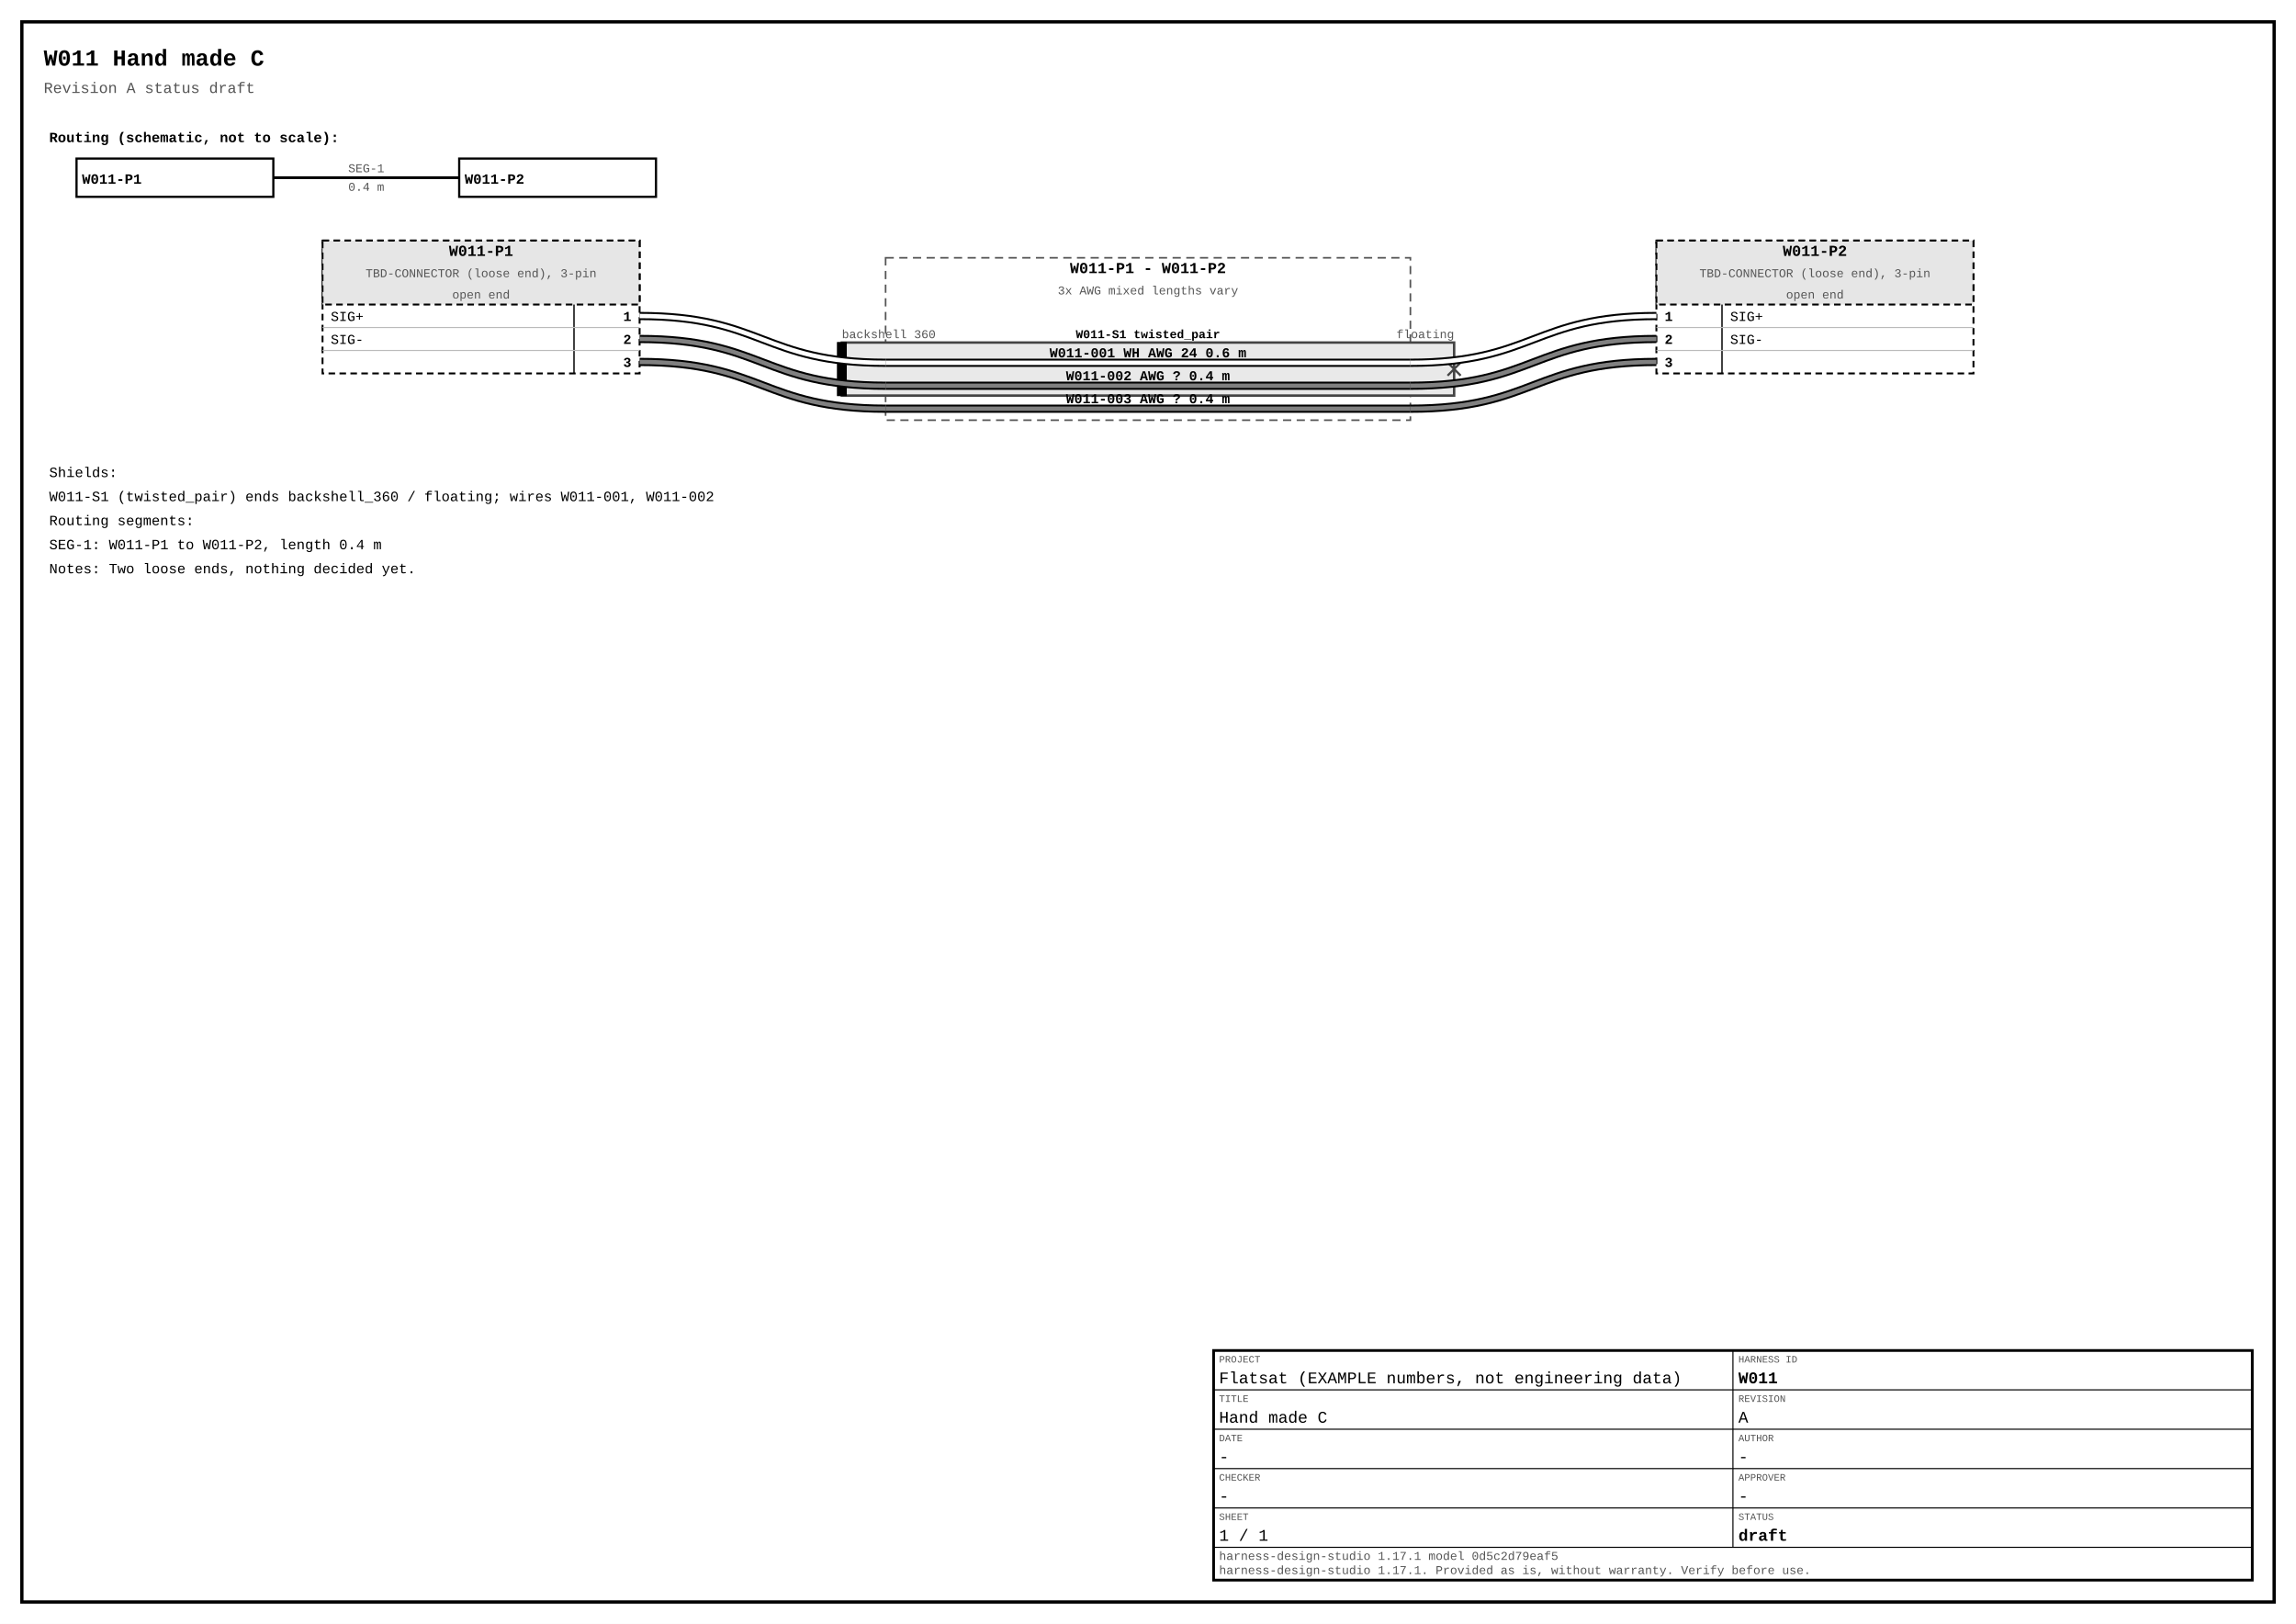
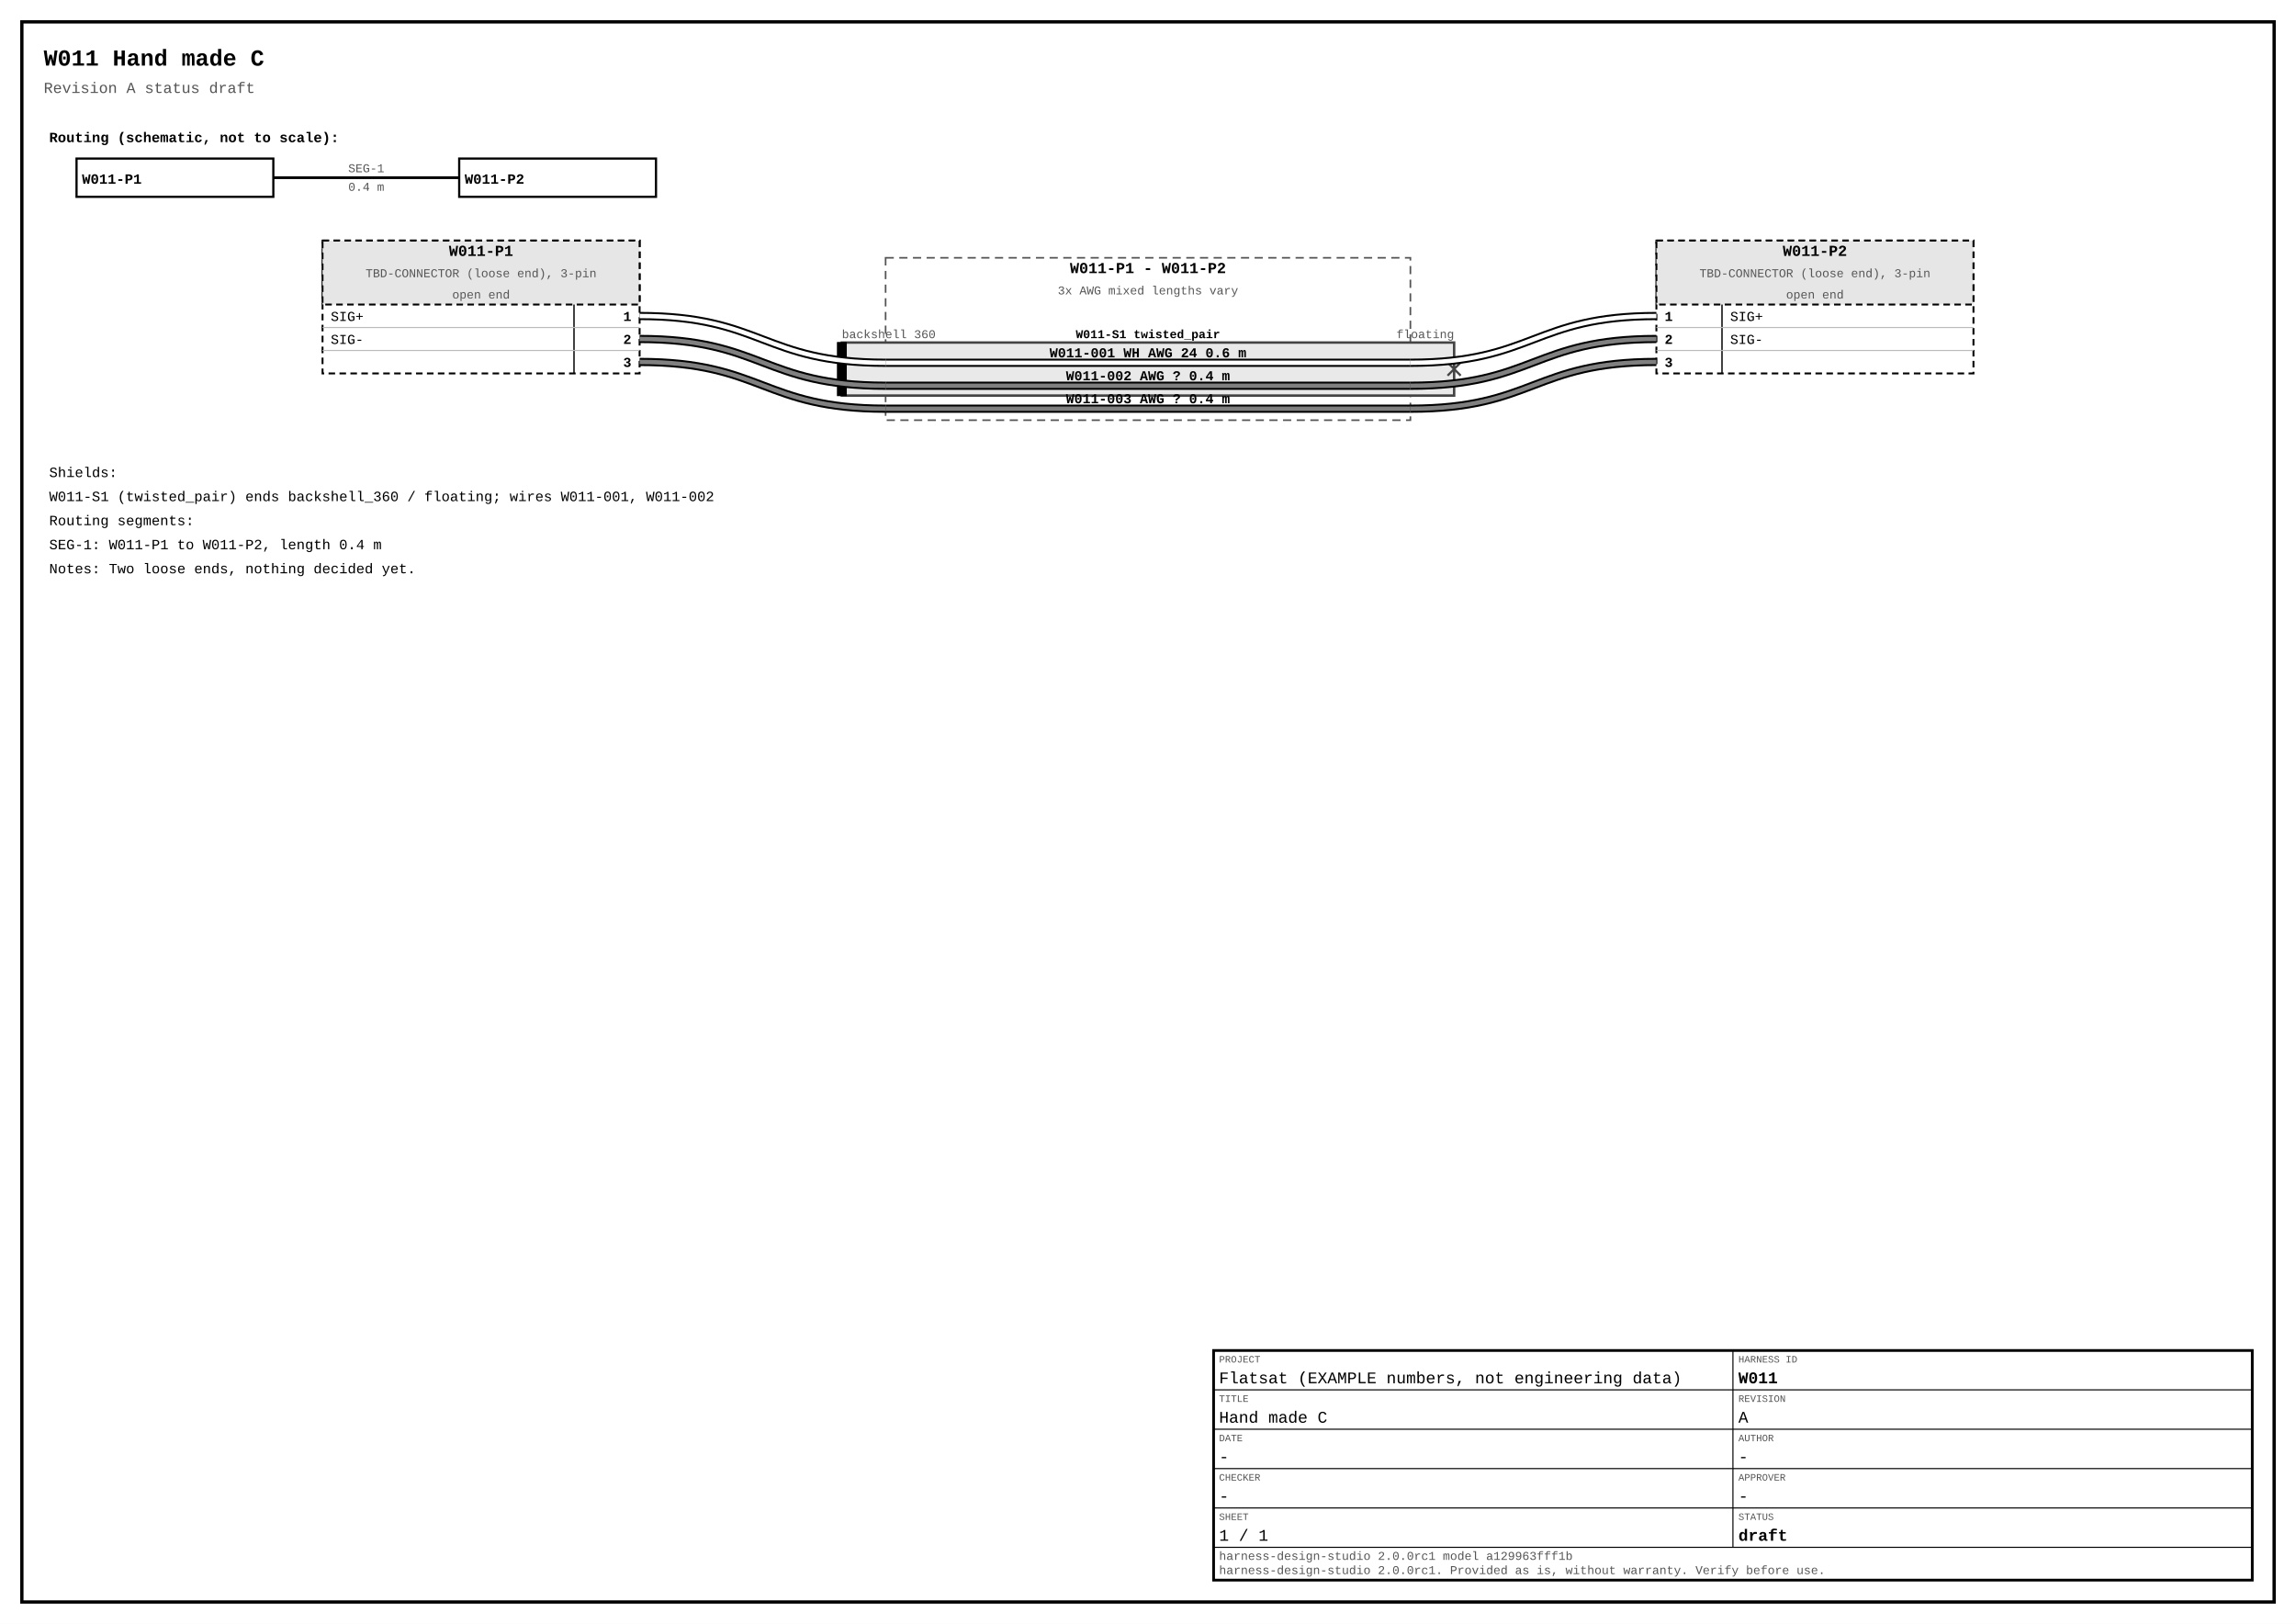
<svg xmlns="http://www.w3.org/2000/svg" width="420mm" height="297mm" viewBox="0 0 420 297" font-family="Courier New, Courier, monospace">
  <rect x="0" y="0" width="420" height="297" fill="#ffffff" />
  <rect x="4" y="4" width="412" height="289" fill="none" stroke="#000000" stroke-width="0.6" />
  <text x="8" y="12" font-size="4.2" font-weight="bold" text-anchor="start" fill="#000000">W011  Hand made C</text>
  <text x="8" y="17" font-size="2.8" text-anchor="start" fill="#555555">Revision A  status draft</text>
  <text x="9" y="26" font-size="2.6" font-weight="bold" text-anchor="start" fill="#000000">Routing (schematic, not to scale):</text>
  <line x1="50" y1="32.5" x2="84" y2="32.5" stroke="#000000" stroke-width="0.5" />
  <text x="67" y="31.5" font-size="2.2" text-anchor="middle" fill="#555555">SEG-1</text>
  <text x="67" y="34.9" font-size="2.2" text-anchor="middle" fill="#555555">0.4 m</text>
  <rect x="14" y="29" width="36" height="7" fill="#ffffff" stroke="#000000" stroke-width="0.4" />
  <text x="15" y="33.6" font-size="2.6" font-weight="bold" text-anchor="start" fill="#000000">W011-P1</text>
  <rect x="84" y="29" width="36" height="7" fill="#ffffff" stroke="#000000" stroke-width="0.4" />
  <text x="85" y="33.6" font-size="2.6" font-weight="bold" text-anchor="start" fill="#000000">W011-P2</text>
  <rect x="59" y="44" width="58" height="24.3" fill="#ffffff" stroke="#000000" stroke-width="0.35" stroke-dasharray="1.2 0.8" />
  <rect x="59" y="44" width="58" height="11.7" fill="#e6e6e6" stroke="#000000" stroke-width="0.35" stroke-dasharray="1.2 0.8" />
  <text x="88" y="46.8" font-size="2.8" font-weight="bold" text-anchor="middle" fill="#000000">W011-P1</text>
  <text x="88" y="50.7" font-size="2.2" text-anchor="middle" fill="#555555" data-ref="part/W011-P1">TBD-CONNECTOR (loose end), 3-pin</text>
  <text x="88" y="54.6" font-size="2.2" text-anchor="middle" fill="#555555" data-ref="end/W011-P1">open end</text>
  <line x1="105" y1="55.7" x2="105" y2="68.3" stroke="#000000" stroke-width="0.25" />
  <line x1="59" y1="59.9" x2="117" y2="59.9" stroke="#bbbbbb" stroke-width="0.2" />
  <text x="60.5" y="58.7" font-size="2.5" text-anchor="start" fill="#000000" data-ref="sig/W011-P1/1">SIG+</text>
  <text x="115.5" y="58.7" font-size="2.5" font-weight="bold" text-anchor="end" fill="#000000" data-ref="pin/W011-P1/1">1</text>
  <line x1="59" y1="64.1" x2="117" y2="64.1" stroke="#bbbbbb" stroke-width="0.2" />
  <text x="60.5" y="62.9" font-size="2.5" text-anchor="start" fill="#000000" data-ref="sig/W011-P1/2">SIG-</text>
  <text x="115.5" y="62.9" font-size="2.5" font-weight="bold" text-anchor="end" fill="#000000" data-ref="pin/W011-P1/2">2</text>
  <text x="60.5" y="67.1" font-size="2.5" text-anchor="start" fill="#000000" data-ref="sig/W011-P1/3" />
  <text x="115.5" y="67.1" font-size="2.5" font-weight="bold" text-anchor="end" fill="#000000" data-ref="pin/W011-P1/3">3</text>
  <rect x="303" y="44" width="58" height="24.3" fill="#ffffff" stroke="#000000" stroke-width="0.35" stroke-dasharray="1.2 0.8" />
  <rect x="303" y="44" width="58" height="11.7" fill="#e6e6e6" stroke="#000000" stroke-width="0.35" stroke-dasharray="1.2 0.8" />
  <text x="332" y="46.8" font-size="2.8" font-weight="bold" text-anchor="middle" fill="#000000">W011-P2</text>
  <text x="332" y="50.7" font-size="2.2" text-anchor="middle" fill="#555555" data-ref="part/W011-P2">TBD-CONNECTOR (loose end), 3-pin</text>
  <text x="332" y="54.6" font-size="2.2" text-anchor="middle" fill="#555555" data-ref="end/W011-P2">open end</text>
  <line x1="315" y1="55.7" x2="315" y2="68.3" stroke="#000000" stroke-width="0.25" />
  <line x1="303" y1="59.9" x2="361" y2="59.9" stroke="#bbbbbb" stroke-width="0.2" />
  <text x="304.5" y="58.7" font-size="2.5" font-weight="bold" text-anchor="start" fill="#000000" data-ref="pin/W011-P2/1">1</text>
  <text x="316.5" y="58.7" font-size="2.5" text-anchor="start" fill="#000000" data-ref="sig/W011-P2/1">SIG+</text>
  <line x1="303" y1="64.1" x2="361" y2="64.1" stroke="#bbbbbb" stroke-width="0.2" />
  <text x="304.5" y="62.9" font-size="2.5" font-weight="bold" text-anchor="start" fill="#000000" data-ref="pin/W011-P2/2">2</text>
  <text x="316.5" y="62.9" font-size="2.5" text-anchor="start" fill="#000000" data-ref="sig/W011-P2/2">SIG-</text>
  <text x="304.5" y="67.1" font-size="2.5" font-weight="bold" text-anchor="start" fill="#000000" data-ref="pin/W011-P2/3">3</text>
  <text x="316.5" y="67.1" font-size="2.5" text-anchor="start" fill="#000000" data-ref="sig/W011-P2/3" />
  <rect x="162" y="47.15" width="96" height="29.7" fill="none" stroke="#555555" stroke-width="0.3" stroke-dasharray="1.5 1" />
  <text x="210" y="49.95" font-size="2.8" font-weight="bold" text-anchor="middle" fill="#000000">W011-P1 - W011-P2</text>
  <text x="210" y="53.85" font-size="2.2" text-anchor="middle" fill="#555555">3x  AWG mixed  lengths vary</text>
  <rect x="154" y="62.65" width="112" height="9.7" fill="#e9e9e9" stroke="#444444" stroke-width="0.45" />
  <text x="210" y="61.85" font-size="2.2" font-weight="bold" text-anchor="middle" fill="#000000">W011-S1  twisted_pair</text>
  <text x="154" y="61.85" font-size="2.2" text-anchor="start" fill="#555555">backshell 360</text>
  <text x="266" y="61.85" font-size="2.2" text-anchor="end" fill="#555555">floating</text>
  <rect x="153.2" y="62.65" width="1.6" height="9.7" fill="#000000" stroke="#000000" stroke-width="0.2" />
  <line x1="264.8" y1="66.3" x2="267.2" y2="68.7" stroke="#444444" stroke-width="0.4" />
  <line x1="264.8" y1="68.7" x2="267.2" y2="66.3" stroke="#444444" stroke-width="0.4" />
  <path d="M 117 57.8 C 139.5 57.8 139.5 66.35 162 66.35" fill="none" stroke="#000000" stroke-width="1.5" />
  <line x1="162" y1="66.35" x2="258" y2="66.35" stroke="#000000" stroke-width="1.5" />
  <path d="M 258 66.35 C 280.5 66.35 280.5 57.8 303 57.8" fill="none" stroke="#000000" stroke-width="1.5" />
  <path d="M 117 57.8 C 139.5 57.8 139.5 66.35 162 66.35" fill="none" stroke="#ffffff" stroke-width="0.8" />
  <line x1="162" y1="66.35" x2="258" y2="66.35" stroke="#ffffff" stroke-width="0.8" />
  <path d="M 258 66.35 C 280.5 66.35 280.5 57.8 303 57.8" fill="none" stroke="#ffffff" stroke-width="0.8" />
  <text x="210" y="65.35" font-size="2.5" font-weight="bold" text-anchor="middle" fill="#000000">W011-001  WH  AWG 24  0.6 m</text>
  <path d="M 117 62 C 139.5 62 139.5 70.55 162 70.55" fill="none" stroke="#000000" stroke-width="1.5" />
  <line x1="162" y1="70.55" x2="258" y2="70.55" stroke="#000000" stroke-width="1.5" />
  <path d="M 258 70.55 C 280.5 70.55 280.5 62 303 62" fill="none" stroke="#000000" stroke-width="1.5" />
  <path d="M 117 62 C 139.5 62 139.5 70.55 162 70.55" fill="none" stroke="#808080" stroke-width="0.8" />
  <line x1="162" y1="70.55" x2="258" y2="70.55" stroke="#808080" stroke-width="0.8" />
  <path d="M 258 70.55 C 280.5 70.55 280.5 62 303 62" fill="none" stroke="#808080" stroke-width="0.8" />
  <text x="210" y="69.55" font-size="2.5" font-weight="bold" text-anchor="middle" fill="#000000">W011-002  AWG ?  0.4 m</text>
  <path d="M 117 66.2 C 139.5 66.2 139.5 74.75 162 74.75" fill="none" stroke="#000000" stroke-width="1.5" />
  <line x1="162" y1="74.75" x2="258" y2="74.75" stroke="#000000" stroke-width="1.5" />
  <path d="M 258 74.75 C 280.5 74.75 280.5 66.2 303 66.2" fill="none" stroke="#000000" stroke-width="1.5" />
  <path d="M 117 66.2 C 139.5 66.2 139.5 74.75 162 74.75" fill="none" stroke="#808080" stroke-width="0.8" />
  <line x1="162" y1="74.75" x2="258" y2="74.75" stroke="#808080" stroke-width="0.8" />
  <path d="M 258 74.75 C 280.5 74.75 280.5 66.2 303 66.2" fill="none" stroke="#808080" stroke-width="0.8" />
  <text x="210" y="73.75" font-size="2.5" font-weight="bold" text-anchor="middle" fill="#000000">W011-003  AWG ?  0.4 m</text>
  <text x="9" y="87.25" font-size="2.6" text-anchor="start" fill="#000000">Shields:</text>
  <text x="9" y="91.65" font-size="2.6" text-anchor="start" fill="#000000">  W011-S1 (twisted_pair) ends backshell_360 / floating; wires W011-001, W011-002</text>
  <text x="9" y="96.05" font-size="2.6" text-anchor="start" fill="#000000">Routing segments:</text>
  <text x="9" y="100.45" font-size="2.6" text-anchor="start" fill="#000000">  SEG-1: W011-P1 to W011-P2, length 0.4 m</text>
  <text x="9" y="104.85" font-size="2.6" text-anchor="start" fill="#000000">Notes: Two loose ends, nothing decided yet.</text>
  <rect x="222" y="247" width="190" height="42" fill="none" stroke="#000000" stroke-width="0.5" />
  <line x1="222" y1="247" x2="317" y2="247" stroke="#000000" stroke-width="0.2" />
  <text x="223" y="249.2" font-size="1.8" text-anchor="start" fill="#555555">PROJECT</text>
  <text x="223" y="253" font-size="3" text-anchor="start" fill="#000000">Flatsat (EXAMPLE numbers, not engineering data)</text>
  <line x1="317" y1="247" x2="412" y2="247" stroke="#000000" stroke-width="0.2" />
  <text x="318" y="249.2" font-size="1.8" text-anchor="start" fill="#555555">HARNESS ID</text>
  <text x="318" y="253" font-size="3" font-weight="bold" text-anchor="start" fill="#000000">W011</text>
  <line x1="222" y1="254.2" x2="317" y2="254.2" stroke="#000000" stroke-width="0.2" />
  <text x="223" y="256.4" font-size="1.8" text-anchor="start" fill="#555555">TITLE</text>
  <text x="223" y="260.2" font-size="3" text-anchor="start" fill="#000000">Hand made C</text>
  <line x1="317" y1="254.2" x2="412" y2="254.2" stroke="#000000" stroke-width="0.2" />
  <text x="318" y="256.4" font-size="1.8" text-anchor="start" fill="#555555">REVISION</text>
  <text x="318" y="260.2" font-size="3" text-anchor="start" fill="#000000">A</text>
  <line x1="222" y1="261.4" x2="317" y2="261.4" stroke="#000000" stroke-width="0.2" />
  <text x="223" y="263.6" font-size="1.8" text-anchor="start" fill="#555555">DATE</text>
  <text x="223" y="267.4" font-size="3" text-anchor="start" fill="#000000">-</text>
  <line x1="317" y1="261.4" x2="412" y2="261.4" stroke="#000000" stroke-width="0.2" />
  <text x="318" y="263.6" font-size="1.8" text-anchor="start" fill="#555555">AUTHOR</text>
  <text x="318" y="267.4" font-size="3" text-anchor="start" fill="#000000">-</text>
  <line x1="222" y1="268.6" x2="317" y2="268.6" stroke="#000000" stroke-width="0.2" />
  <text x="223" y="270.8" font-size="1.8" text-anchor="start" fill="#555555">CHECKER</text>
  <text x="223" y="274.6" font-size="3" text-anchor="start" fill="#000000">-</text>
  <line x1="317" y1="268.6" x2="412" y2="268.6" stroke="#000000" stroke-width="0.2" />
  <text x="318" y="270.8" font-size="1.8" text-anchor="start" fill="#555555">APPROVER</text>
  <text x="318" y="274.6" font-size="3" text-anchor="start" fill="#000000">-</text>
  <line x1="222" y1="275.8" x2="317" y2="275.8" stroke="#000000" stroke-width="0.2" />
  <text x="223" y="278" font-size="1.8" text-anchor="start" fill="#555555">SHEET</text>
  <text x="223" y="281.8" font-size="3" text-anchor="start" fill="#000000">1 / 1</text>
  <line x1="317" y1="275.8" x2="412" y2="275.8" stroke="#000000" stroke-width="0.2" />
  <text x="318" y="278" font-size="1.8" text-anchor="start" fill="#555555">STATUS</text>
  <text x="318" y="281.8" font-size="3" font-weight="bold" text-anchor="start" fill="#000000">draft</text>
  <line x1="317" y1="247" x2="317" y2="283" stroke="#000000" stroke-width="0.2" />
  <line x1="222" y1="283" x2="412" y2="283" stroke="#000000" stroke-width="0.2" />
-   <text x="223" y="285.3" font-size="2.2" text-anchor="start" fill="#555555">harness-design-studio 1.17.1 model 0d5c2d79eaf5</text>
-   <text x="223" y="287.9" font-size="2.2" text-anchor="start" fill="#555555">harness-design-studio 1.17.1. Provided as is, without warranty. Verify before use.</text>
+   <text x="223" y="285.3" font-size="2.2" text-anchor="start" fill="#555555">harness-design-studio 2.0.0rc1 model a129963fff1b</text>
+   <text x="223" y="287.9" font-size="2.2" text-anchor="start" fill="#555555">harness-design-studio 2.0.0rc1. Provided as is, without warranty. Verify before use.</text>
</svg>
